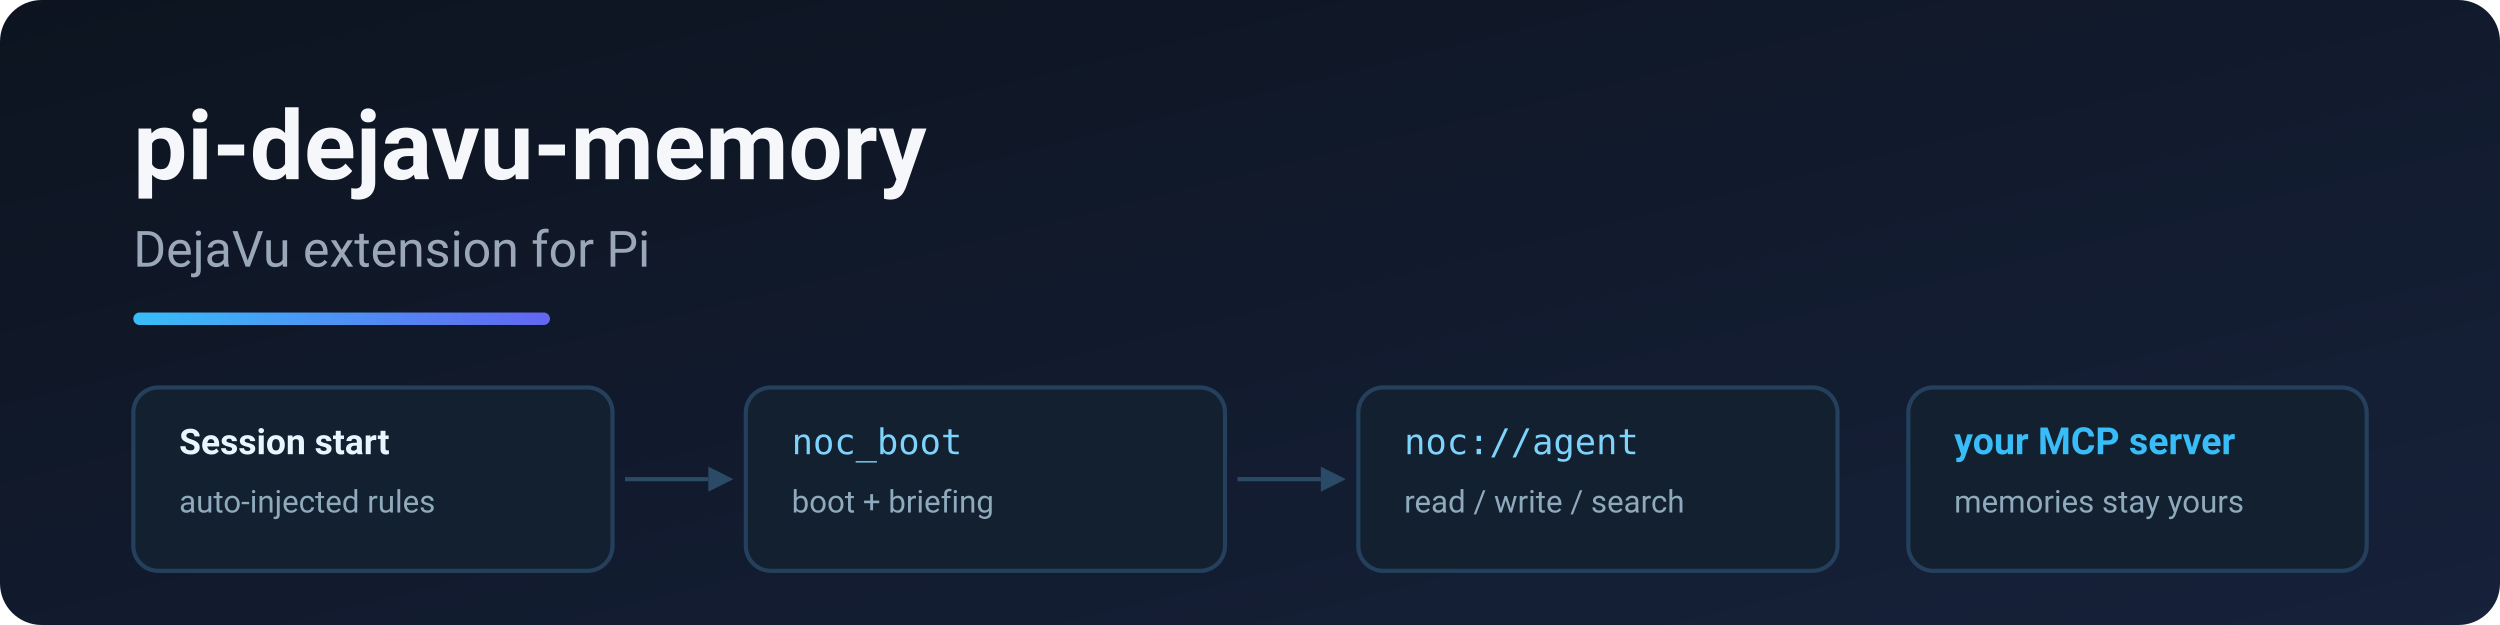
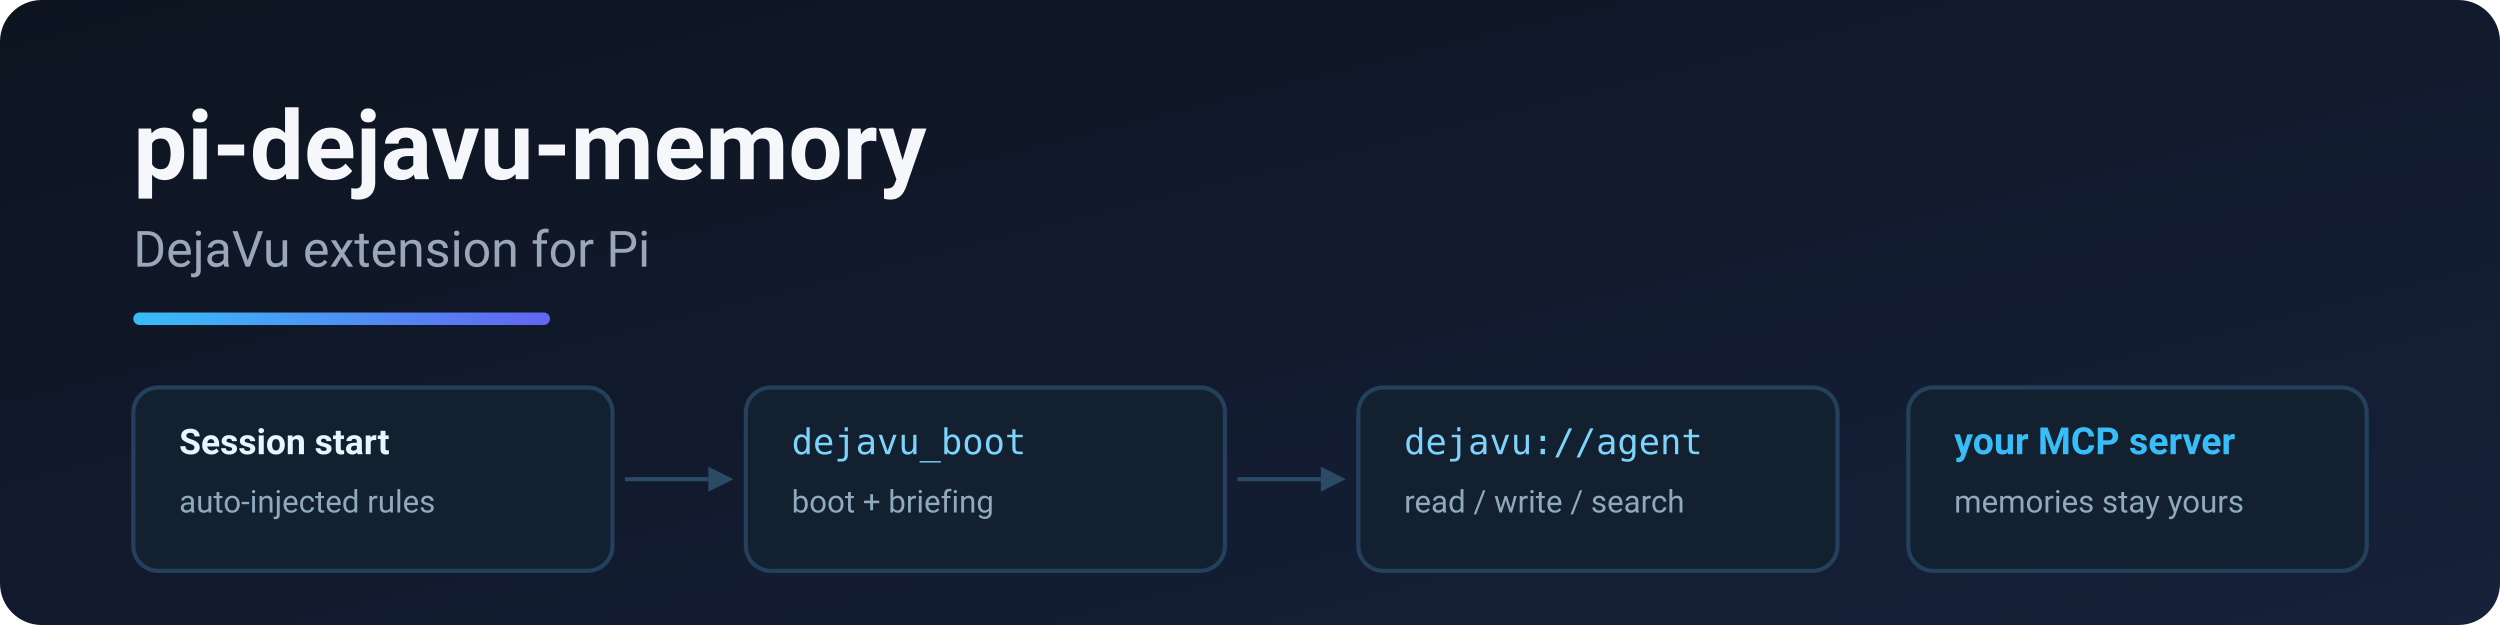
<svg xmlns="http://www.w3.org/2000/svg" viewBox="0 0 1200 300" width="100%" role="img" aria-label="pi-dejavu-memory — SessionStart boot protocol + memory tools for Pi">
  <defs>
    <linearGradient id="bg" x1="0" y1="0" x2="1" y2="1">
      <stop offset="0" stop-color="#0d1420" />
      <stop offset="1" stop-color="#16213a" />
    </linearGradient>
    <linearGradient id="accent" x1="0" y1="0" x2="1" y2="0">
      <stop offset="0" stop-color="#38bdf8" />
      <stop offset="1" stop-color="#6366f1" />
    </linearGradient>
  </defs>
  <rect width="1200" height="300" rx="20" fill="url(#bg)" />
  <text x="64" y="86" font-family="-apple-system, BlinkMacSystemFont, Segoe UI, Roboto, sans-serif" font-size="46" font-weight="700" fill="#f5f7fa">pi-dejavu-memory</text>
  <text x="64" y="128" font-family="-apple-system, BlinkMacSystemFont, Segoe UI, Roboto, sans-serif" font-size="24" fill="#9aa7b8">DejaVu extension for Pi</text>
  <rect x="64" y="150" width="200" height="6" rx="3" fill="url(#accent)" />
  <rect x="64" y="186" width="230" height="88" rx="12" fill="#12202f" stroke="#24405c" stroke-width="2" />
  <text x="86" y="218" font-family="-apple-system, BlinkMacSystemFont, Segoe UI, Roboto, sans-serif" font-size="17" font-weight="600" fill="#e8f6ff">Session start</text>
  <text x="86" y="246" font-family="-apple-system, BlinkMacSystemFont, Segoe UI, Roboto, sans-serif" font-size="15" fill="#8fa9bd">auto-injected rules</text>
  <line x1="300" y1="230" x2="340" y2="230" stroke="#2a4a66" stroke-width="2" />
  <polygon points="340,224 352,230 340,236" fill="#2a4a66" />
  <rect x="358" y="186" width="230" height="88" rx="12" fill="#12202f" stroke="#24405c" stroke-width="2" />
-   <text x="380" y="218" font-family="ui-monospace, SFMono-Regular, Menlo, monospace" font-size="17" fill="#7dd3fc">noc_boot</text>
+   <text x="380" y="218" font-family="ui-monospace, SFMono-Regular, Menlo, monospace" font-size="17" fill="#7dd3fc">dejavu_boot</text>
  <text x="380" y="246" font-family="-apple-system, BlinkMacSystemFont, Segoe UI, Roboto, sans-serif" font-size="15" fill="#8fa9bd">boot + briefing</text>
  <line x1="594" y1="230" x2="634" y2="230" stroke="#2a4a66" stroke-width="2" />
  <polygon points="634,224 646,230 634,236" fill="#2a4a66" />
  <rect x="652" y="186" width="230" height="88" rx="12" fill="#12202f" stroke="#24405c" stroke-width="2" />
-   <text x="674" y="218" font-family="ui-monospace, SFMono-Regular, Menlo, monospace" font-size="17" fill="#7dd3fc">noc://agent</text>
+   <text x="674" y="218" font-family="ui-monospace, SFMono-Regular, Menlo, monospace" font-size="17" fill="#7dd3fc">dejavu://agent</text>
  <text x="674" y="246" font-family="-apple-system, BlinkMacSystemFont, Segoe UI, Roboto, sans-serif" font-size="15" fill="#8fa9bd">read / write / search</text>
  <rect x="916" y="186" width="220" height="88" rx="12" fill="#12202f" stroke="#24405c" stroke-width="2" />
  <text x="938" y="218" font-family="-apple-system, BlinkMacSystemFont, Segoe UI, Roboto, sans-serif" font-size="18" font-weight="700" fill="#38bdf8">your MCP server</text>
  <text x="938" y="246" font-family="-apple-system, BlinkMacSystemFont, Segoe UI, Roboto, sans-serif" font-size="15" fill="#8fa9bd">memories stay yours</text>
</svg>
